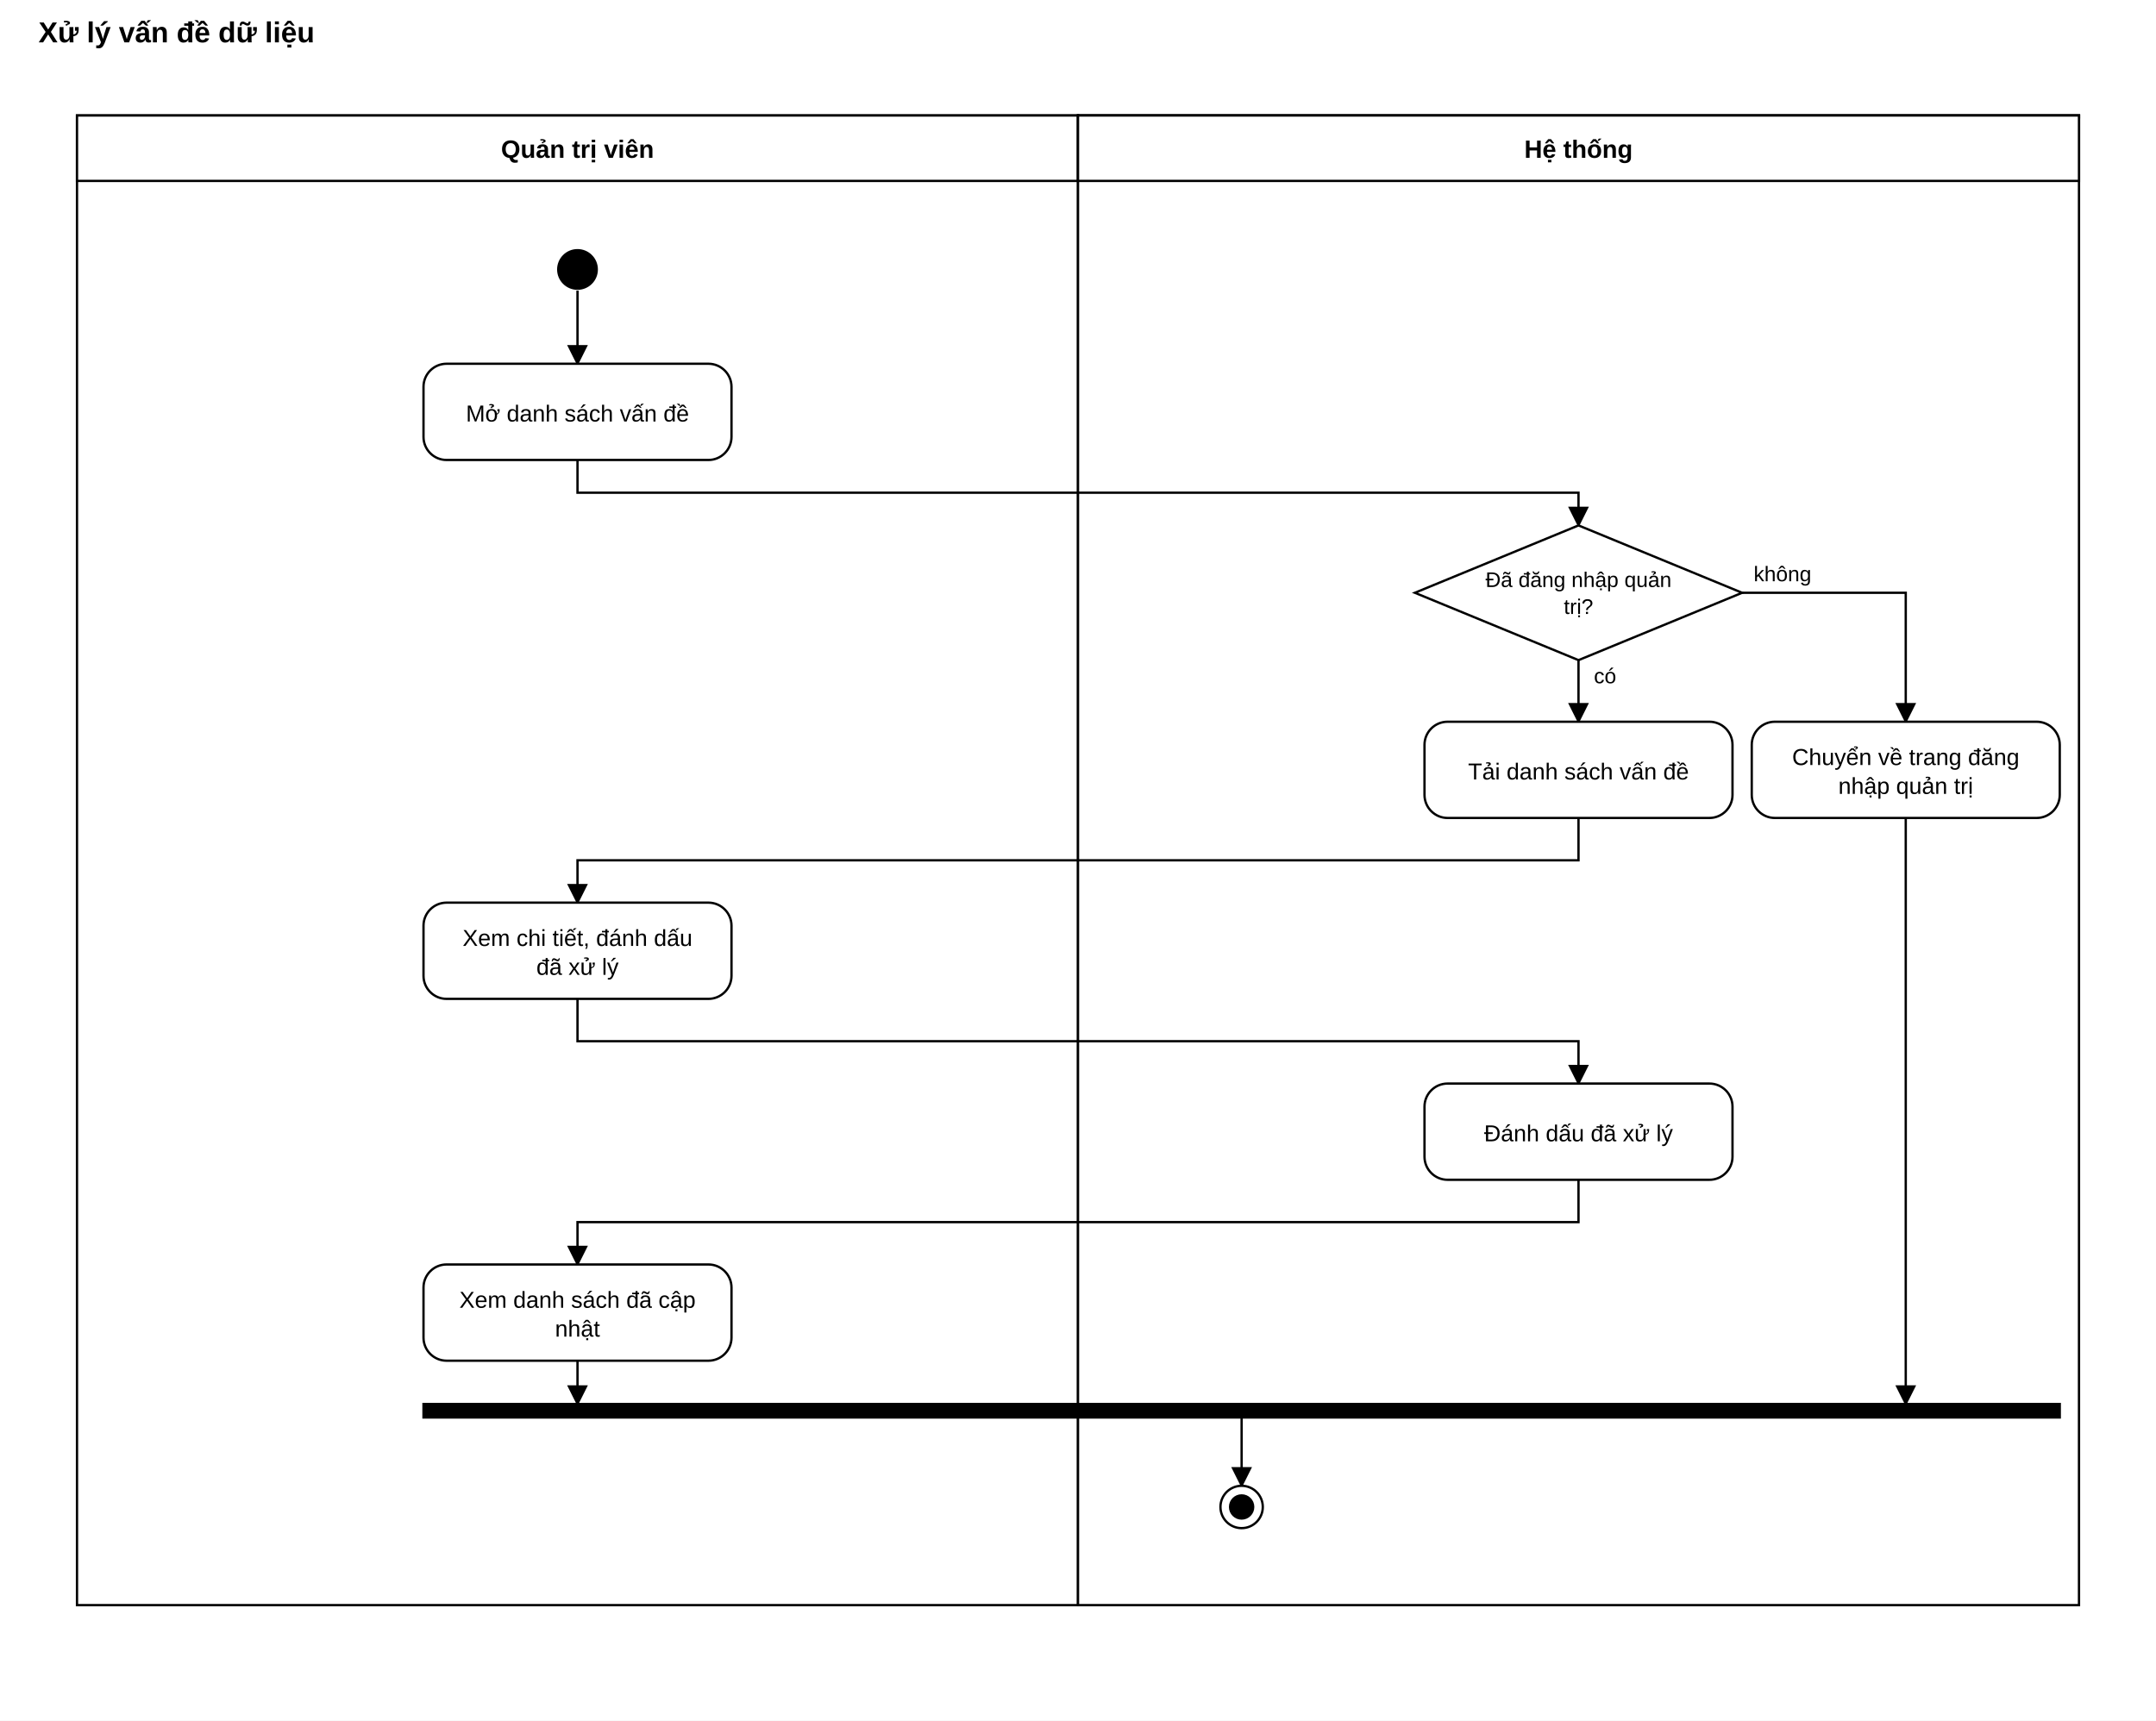
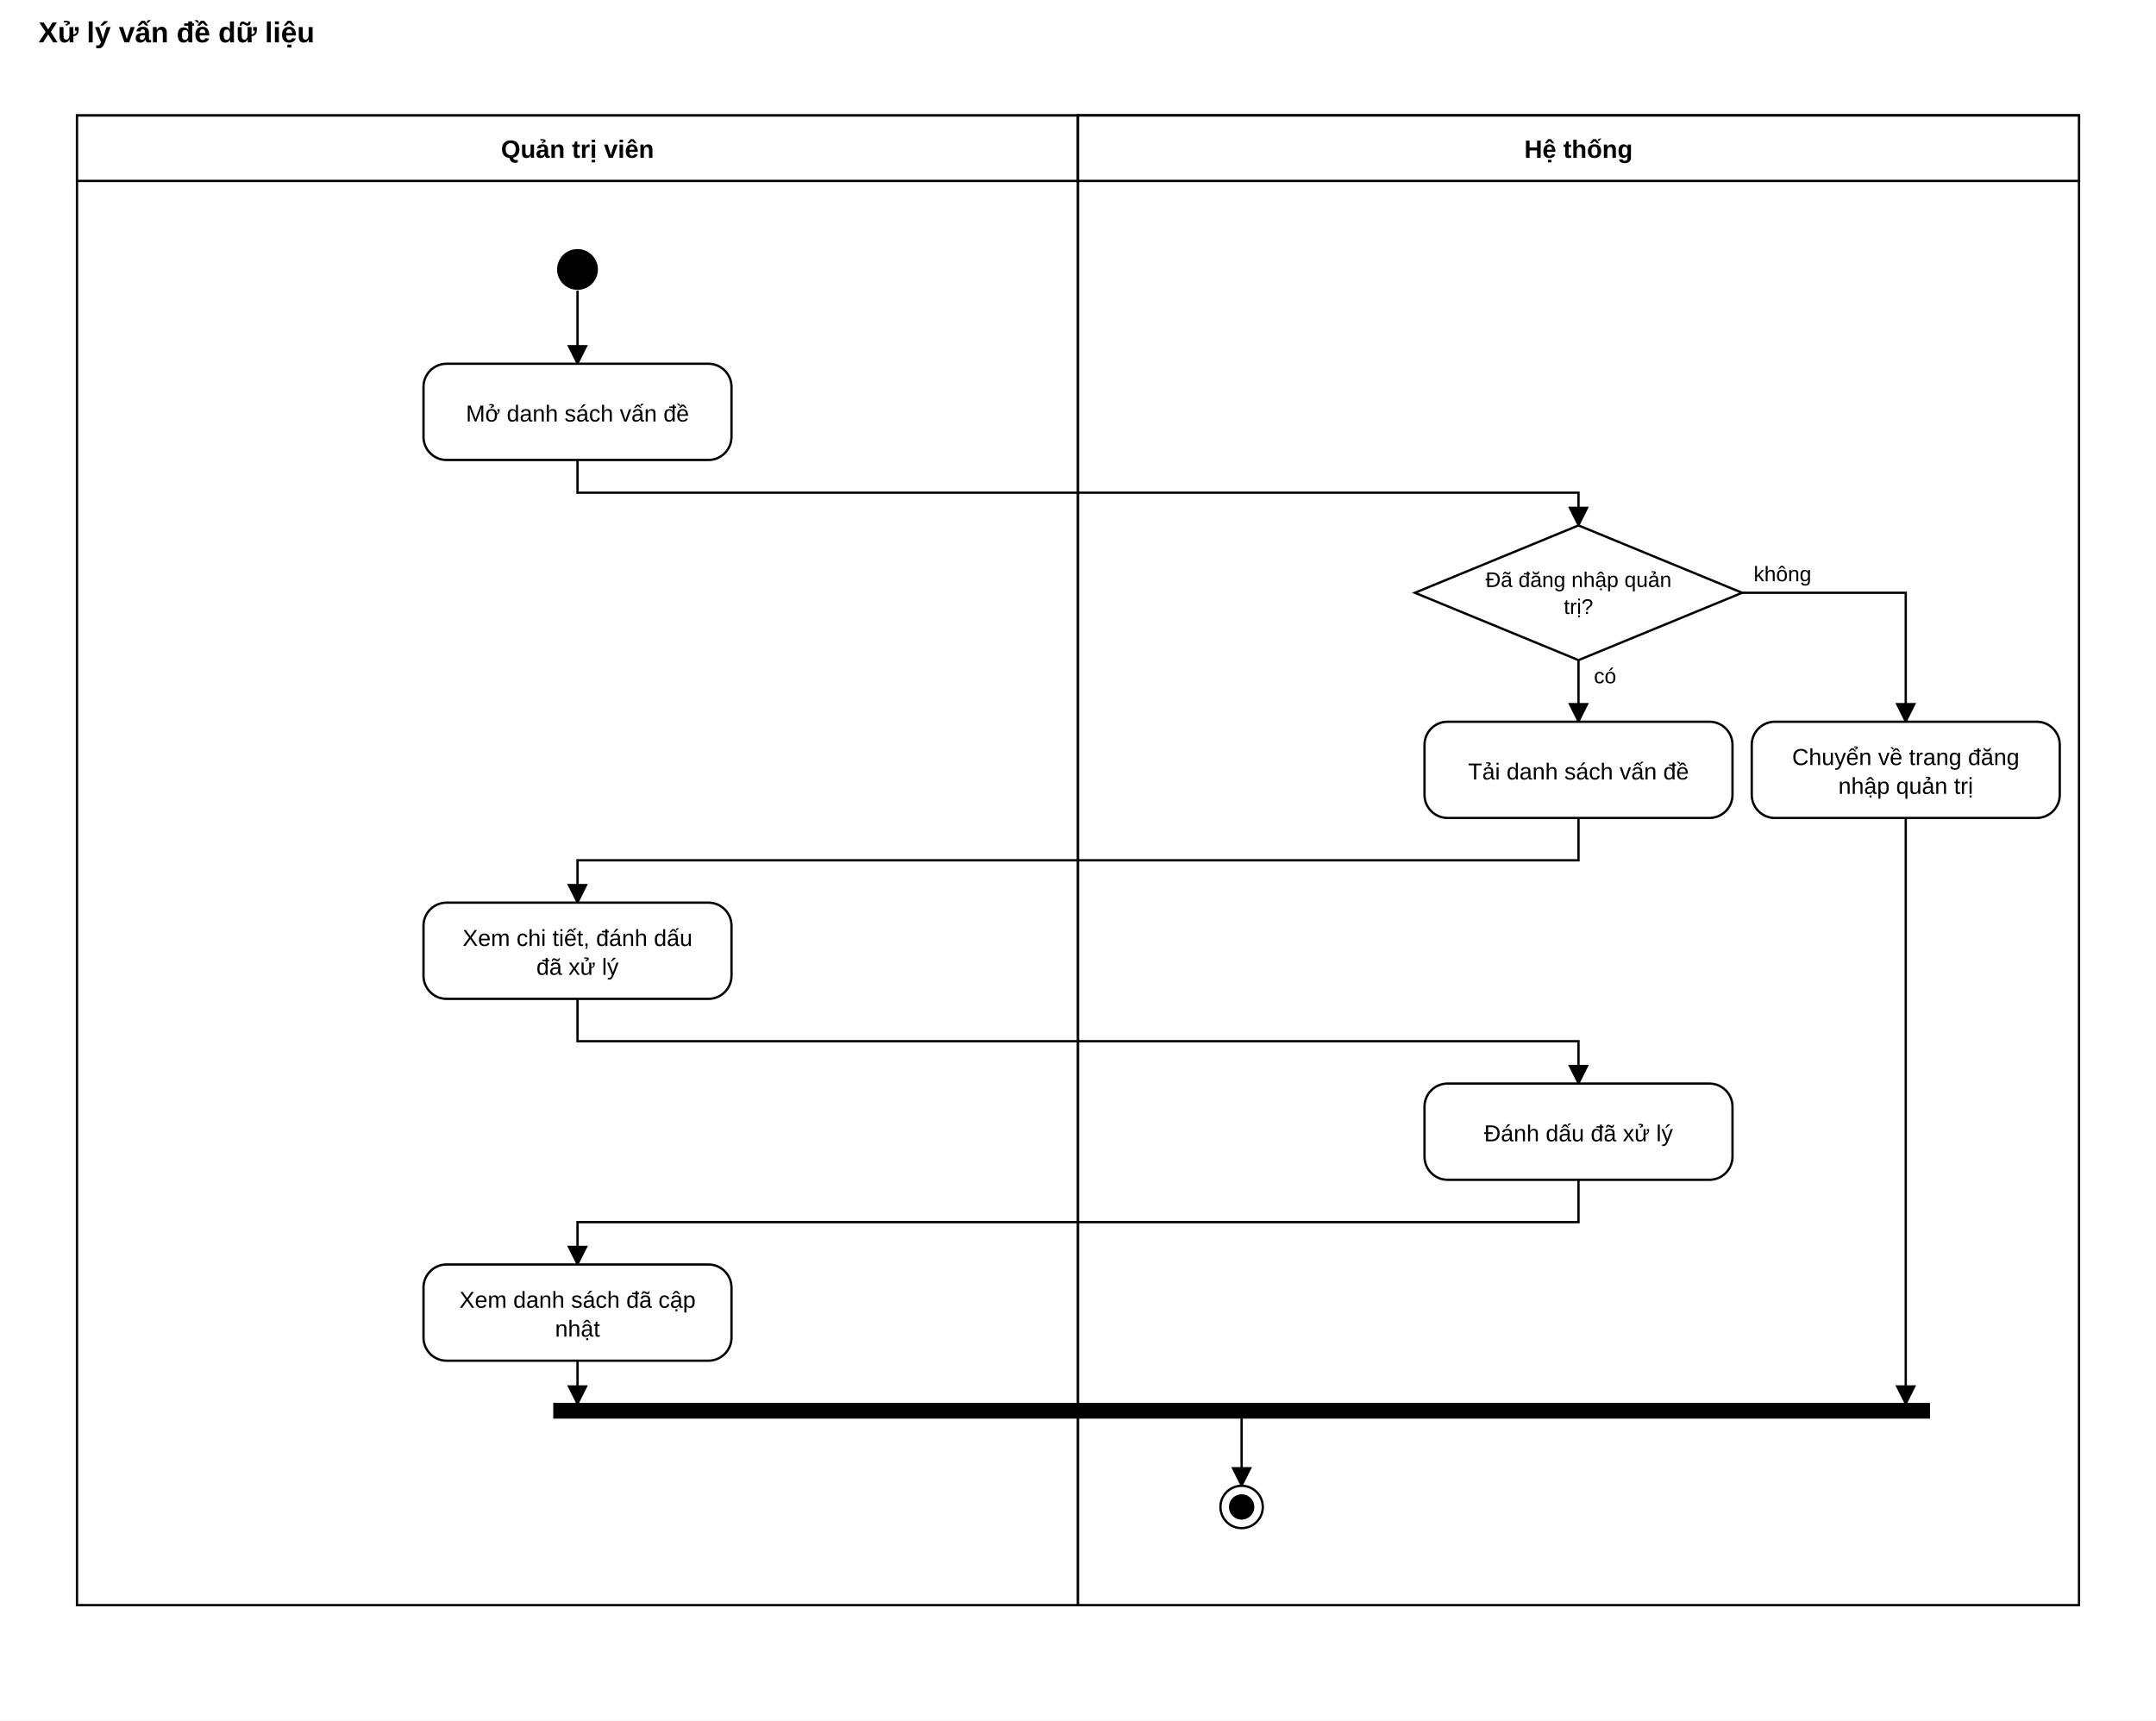
<svg xmlns="http://www.w3.org/2000/svg" width="1120" height="894" viewBox="0 0 1120 894">
  <defs>
    <marker id="dac" viewBox="0 0 10 10" refX="9" refY="5" markerWidth="9" markerHeight="9" orient="auto">
      <path d="M0,0 L10,5 L0,10 z" fill="#000" />
    </marker>
    <marker id="ho" viewBox="0 0 12 12" refX="11" refY="6" markerWidth="11" markerHeight="11" orient="auto">
      <path d="M1,1 L11,6 L1,11" fill="none" stroke="#000" stroke-width="1.2" />
    </marker>
  </defs>
  <rect width="100%" height="100%" fill="#fff" />
  <text x="20" y="22" font-family="Arial, Helvetica, sans-serif" font-size="15" text-anchor="start" font-weight="bold" fill="#000">Xử lý vấn đề dữ liệu</text>
  <rect x="560" y="60" width="520" height="1" rx="0" fill="#fff" stroke="#000" stroke-width="1.2" />
  <rect x="40" y="60" width="520" height="774.0" rx="0" fill="#fff" stroke="#000" stroke-width="1.2" />
  <rect x="40" y="60" width="520" height="34" rx="0" fill="#fff" stroke="#000" stroke-width="1.2" />
  <text x="300.0" y="82" font-family="Arial, Helvetica, sans-serif" font-size="13" text-anchor="middle" font-weight="bold" fill="#000">Quản trị viên</text>
  <rect x="560" y="60" width="520" height="774.0" rx="0" fill="#fff" stroke="#000" stroke-width="1.2" />
  <rect x="560" y="60" width="520" height="34" rx="0" fill="#fff" stroke="#000" stroke-width="1.2" />
  <text x="820.0" y="82" font-family="Arial, Helvetica, sans-serif" font-size="13" text-anchor="middle" font-weight="bold" fill="#000">Hệ thống</text>
  <line x1="300" y1="151.0" x2="300" y2="189.0" stroke="#000" stroke-width="1.2" marker-end="url(#dac)" />
  <path d="M 300 239.0 V 256.0 H 820 V 273.0" fill="none" stroke="#000" stroke-width="1.2" marker-end="url(#dac)" />
  <line x1="820" y1="343.0" x2="820" y2="375.0" stroke="#000" stroke-width="1.2" marker-end="url(#dac)" />
  <text x="828" y="355.0" font-family="Arial, Helvetica, sans-serif" font-size="11" text-anchor="start" font-weight="normal" fill="#000">có</text>
  <path d="M 820 425.0 V 447.0 H 300 V 469.0" fill="none" stroke="#000" stroke-width="1.2" marker-end="url(#dac)" />
  <path d="M 300 519.0 V 541.0 H 820 V 563.0" fill="none" stroke="#000" stroke-width="1.2" marker-end="url(#dac)" />
  <path d="M 820 613.0 V 635.0 H 300 V 657.0" fill="none" stroke="#000" stroke-width="1.2" marker-end="url(#dac)" />
  <path d="M 905.0 308 H 990 V 375.0" fill="none" stroke="#000" stroke-width="1.2" marker-end="url(#dac)" />
  <text x="911.0" y="302" font-family="Arial, Helvetica, sans-serif" font-size="11" text-anchor="start" font-weight="normal" fill="#000">không</text>
  <line x1="300" y1="707.0" x2="300" y2="729.5" stroke="#000" stroke-width="1.2" marker-end="url(#dac)" />
  <line x1="990" y1="425.0" x2="990" y2="729.5" stroke="#000" stroke-width="1.2" marker-end="url(#dac)" />
  <line x1="645.0" y1="736.5" x2="645.0" y2="772.0" stroke="#000" stroke-width="1.2" marker-end="url(#dac)" />
  <circle cx="300" cy="140" r="10" fill="#000" stroke="#000" stroke-width="1.2" />
  <rect x="220.0" y="189.0" width="160" height="50" rx="12" fill="#fff" stroke="#000" stroke-width="1.2" />
  <text x="300" y="219.0" font-family="Arial, Helvetica, sans-serif" font-size="12" text-anchor="middle" font-weight="normal" fill="#000">Mở danh sách vấn đề</text>
  <path d="M 820 273.0 L 905.0 308 L 820 343.0 L 735.0 308 Z" fill="#fff" stroke="#000" stroke-width="1.2" />
  <text x="820" y="305" font-family="Arial, Helvetica, sans-serif" font-size="11" text-anchor="middle" font-weight="normal" fill="#000">Đã đăng nhập quản</text>
  <text x="820" y="319" font-family="Arial, Helvetica, sans-serif" font-size="11" text-anchor="middle" font-weight="normal" fill="#000">trị?</text>
  <rect x="740.0" y="375.0" width="160" height="50" rx="12" fill="#fff" stroke="#000" stroke-width="1.2" />
  <text x="820" y="405.0" font-family="Arial, Helvetica, sans-serif" font-size="12" text-anchor="middle" font-weight="normal" fill="#000">Tải danh sách vấn đề</text>
  <rect x="220.0" y="469.0" width="160" height="50" rx="12" fill="#fff" stroke="#000" stroke-width="1.2" />
  <text x="300" y="491.5" font-family="Arial, Helvetica, sans-serif" font-size="12" text-anchor="middle" font-weight="normal" fill="#000">Xem chi tiết, đánh dấu</text>
  <text x="300" y="506.5" font-family="Arial, Helvetica, sans-serif" font-size="12" text-anchor="middle" font-weight="normal" fill="#000">đã xử lý</text>
  <rect x="740.0" y="563.0" width="160" height="50" rx="12" fill="#fff" stroke="#000" stroke-width="1.2" />
  <text x="820" y="593.0" font-family="Arial, Helvetica, sans-serif" font-size="12" text-anchor="middle" font-weight="normal" fill="#000">Đánh dấu đã xử lý</text>
  <rect x="220.0" y="657.0" width="160" height="50" rx="12" fill="#fff" stroke="#000" stroke-width="1.2" />
  <text x="300" y="679.5" font-family="Arial, Helvetica, sans-serif" font-size="12" text-anchor="middle" font-weight="normal" fill="#000">Xem danh sách đã cập</text>
  <text x="300" y="694.5" font-family="Arial, Helvetica, sans-serif" font-size="12" text-anchor="middle" font-weight="normal" fill="#000">nhật</text>
  <rect x="910.0" y="375.0" width="160" height="50" rx="12" fill="#fff" stroke="#000" stroke-width="1.2" />
  <text x="990" y="397.5" font-family="Arial, Helvetica, sans-serif" font-size="12" text-anchor="middle" font-weight="normal" fill="#000">Chuyển về trang đăng</text>
  <text x="990" y="412.5" font-family="Arial, Helvetica, sans-serif" font-size="12" text-anchor="middle" font-weight="normal" fill="#000">nhập quản trị</text>
-   <rect x="220.0" y="729.5" width="850.0" height="7" rx="0" fill="#000" stroke="#000" stroke-width="1.2" />
+   <rect x="288.0" y="729.5" width="714" height="7" rx="0" fill="#000" stroke="#000" stroke-width="1.2" />
  <circle cx="645.0" cy="783.0" r="11" fill="#fff" stroke="#000" stroke-width="1.2" />
  <circle cx="645.0" cy="783.0" r="6" fill="#000" stroke="#000" stroke-width="1.2" />
</svg>
